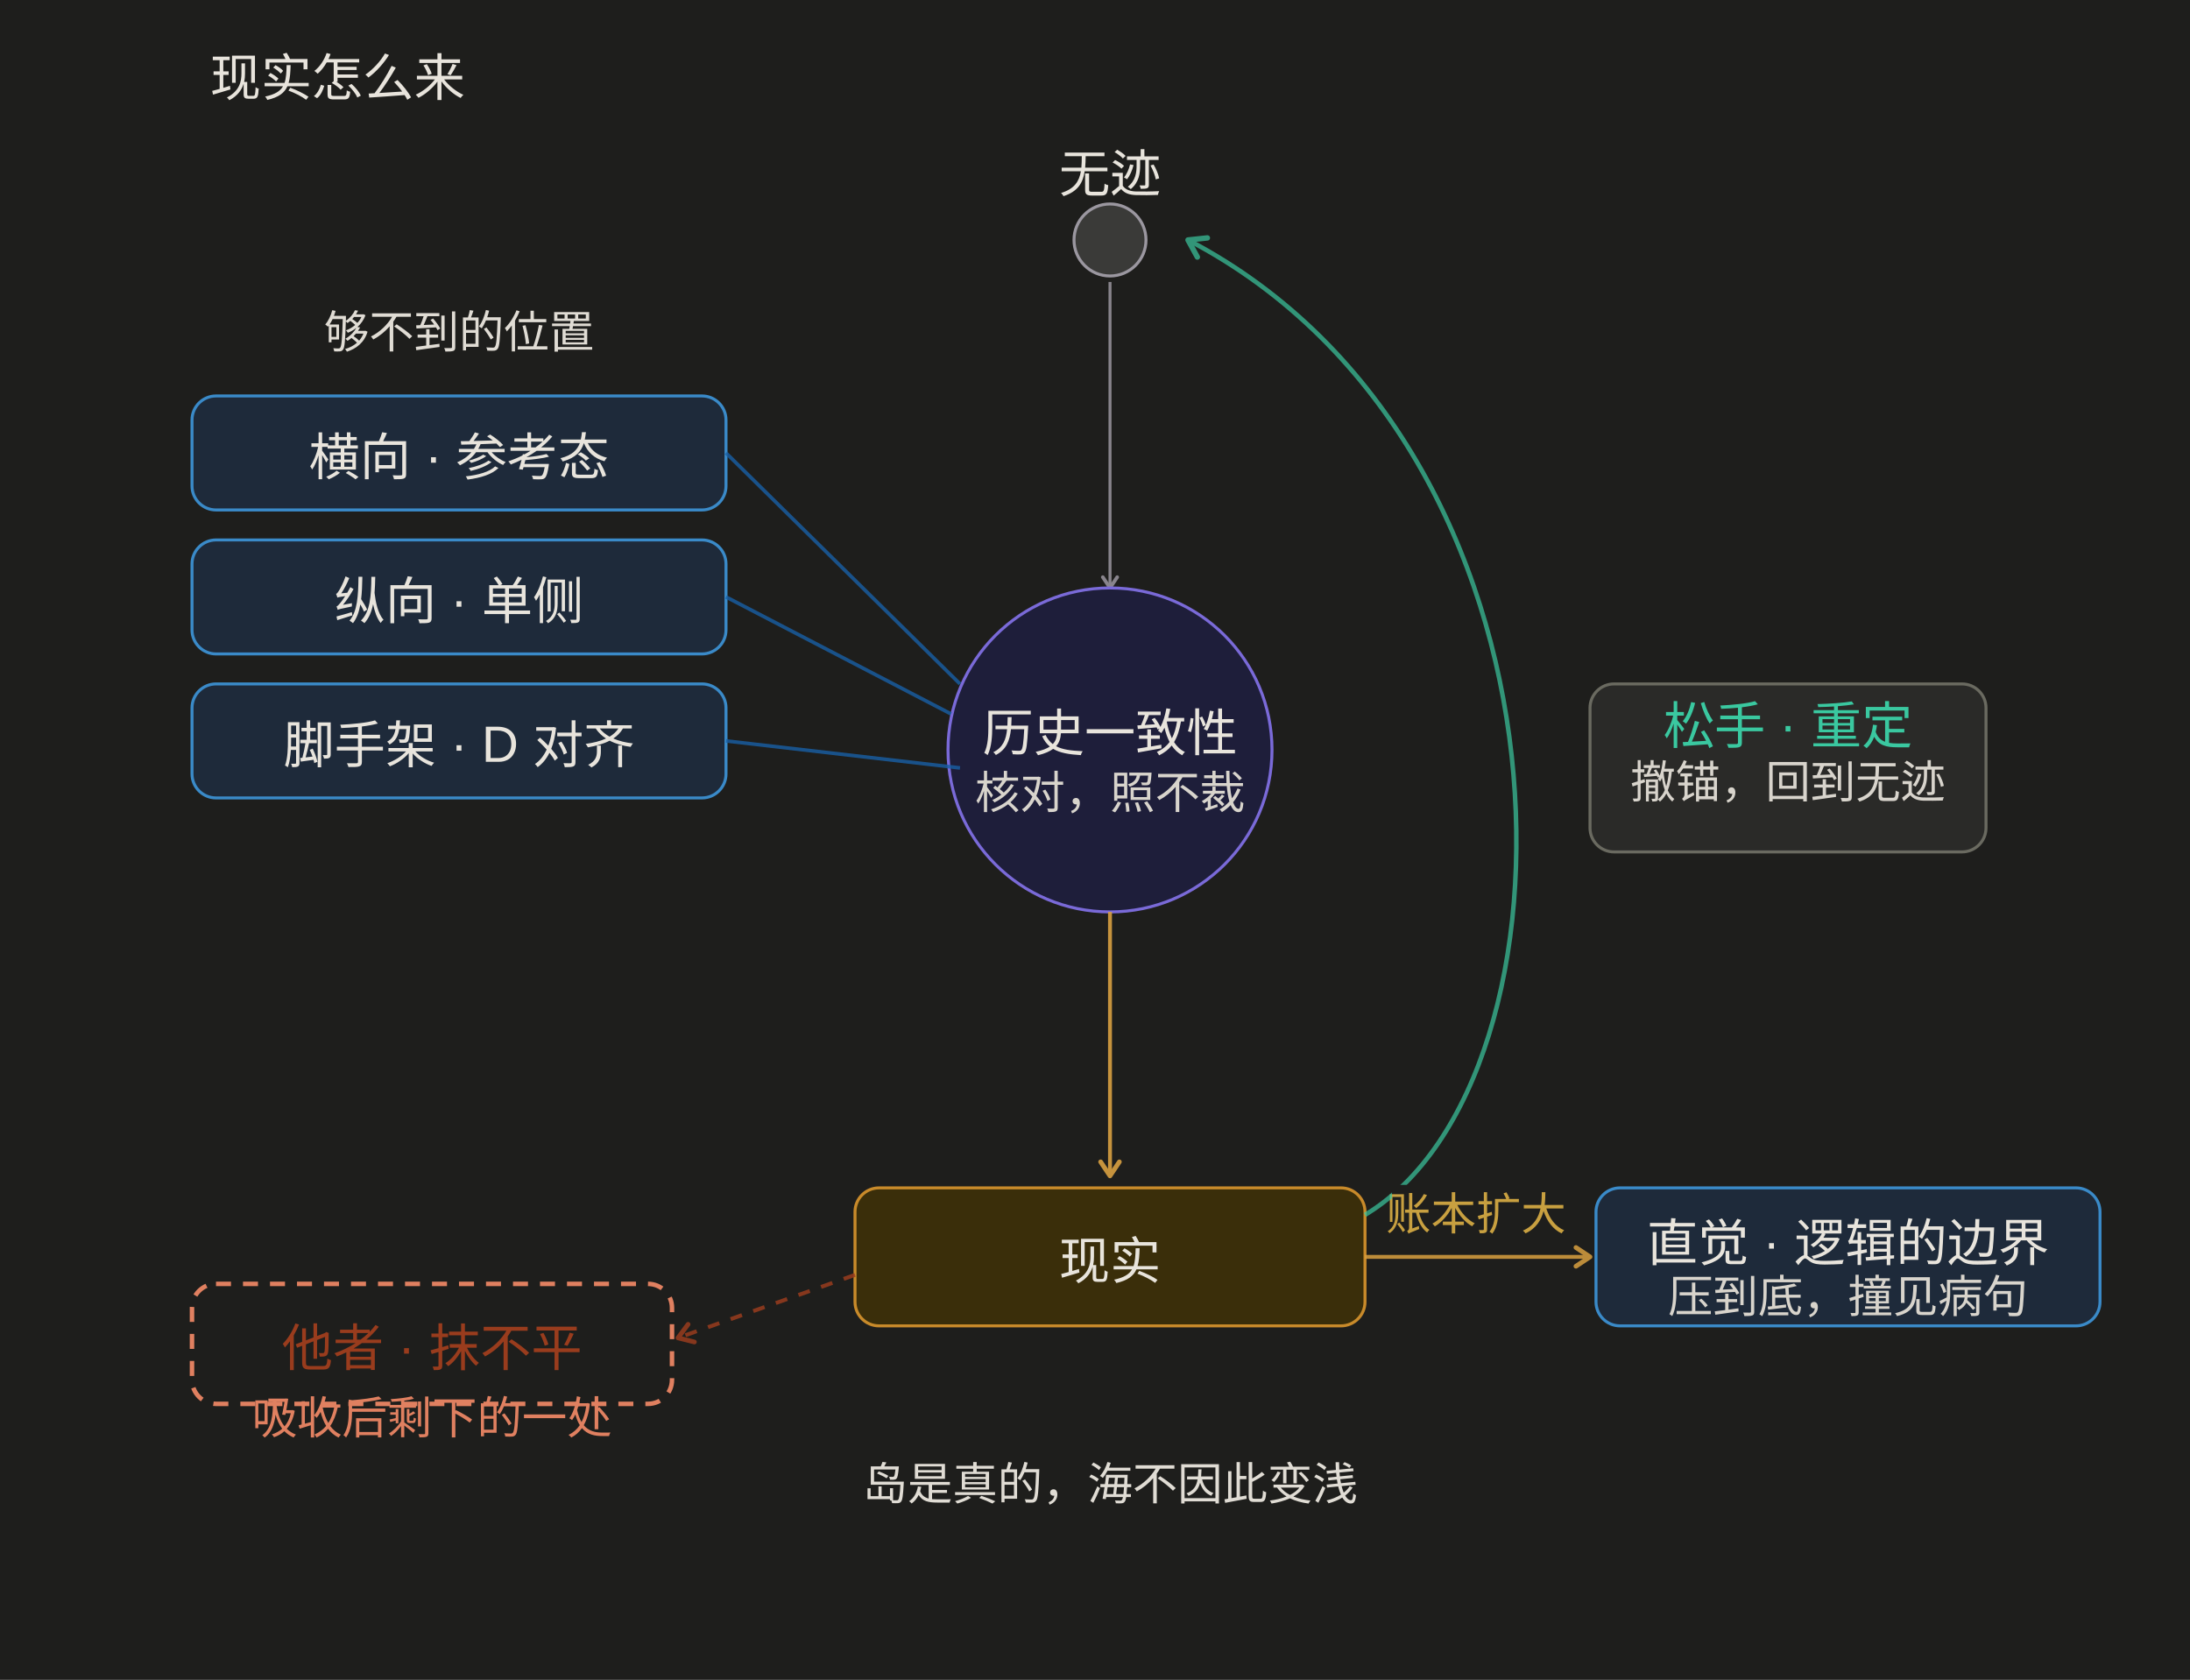
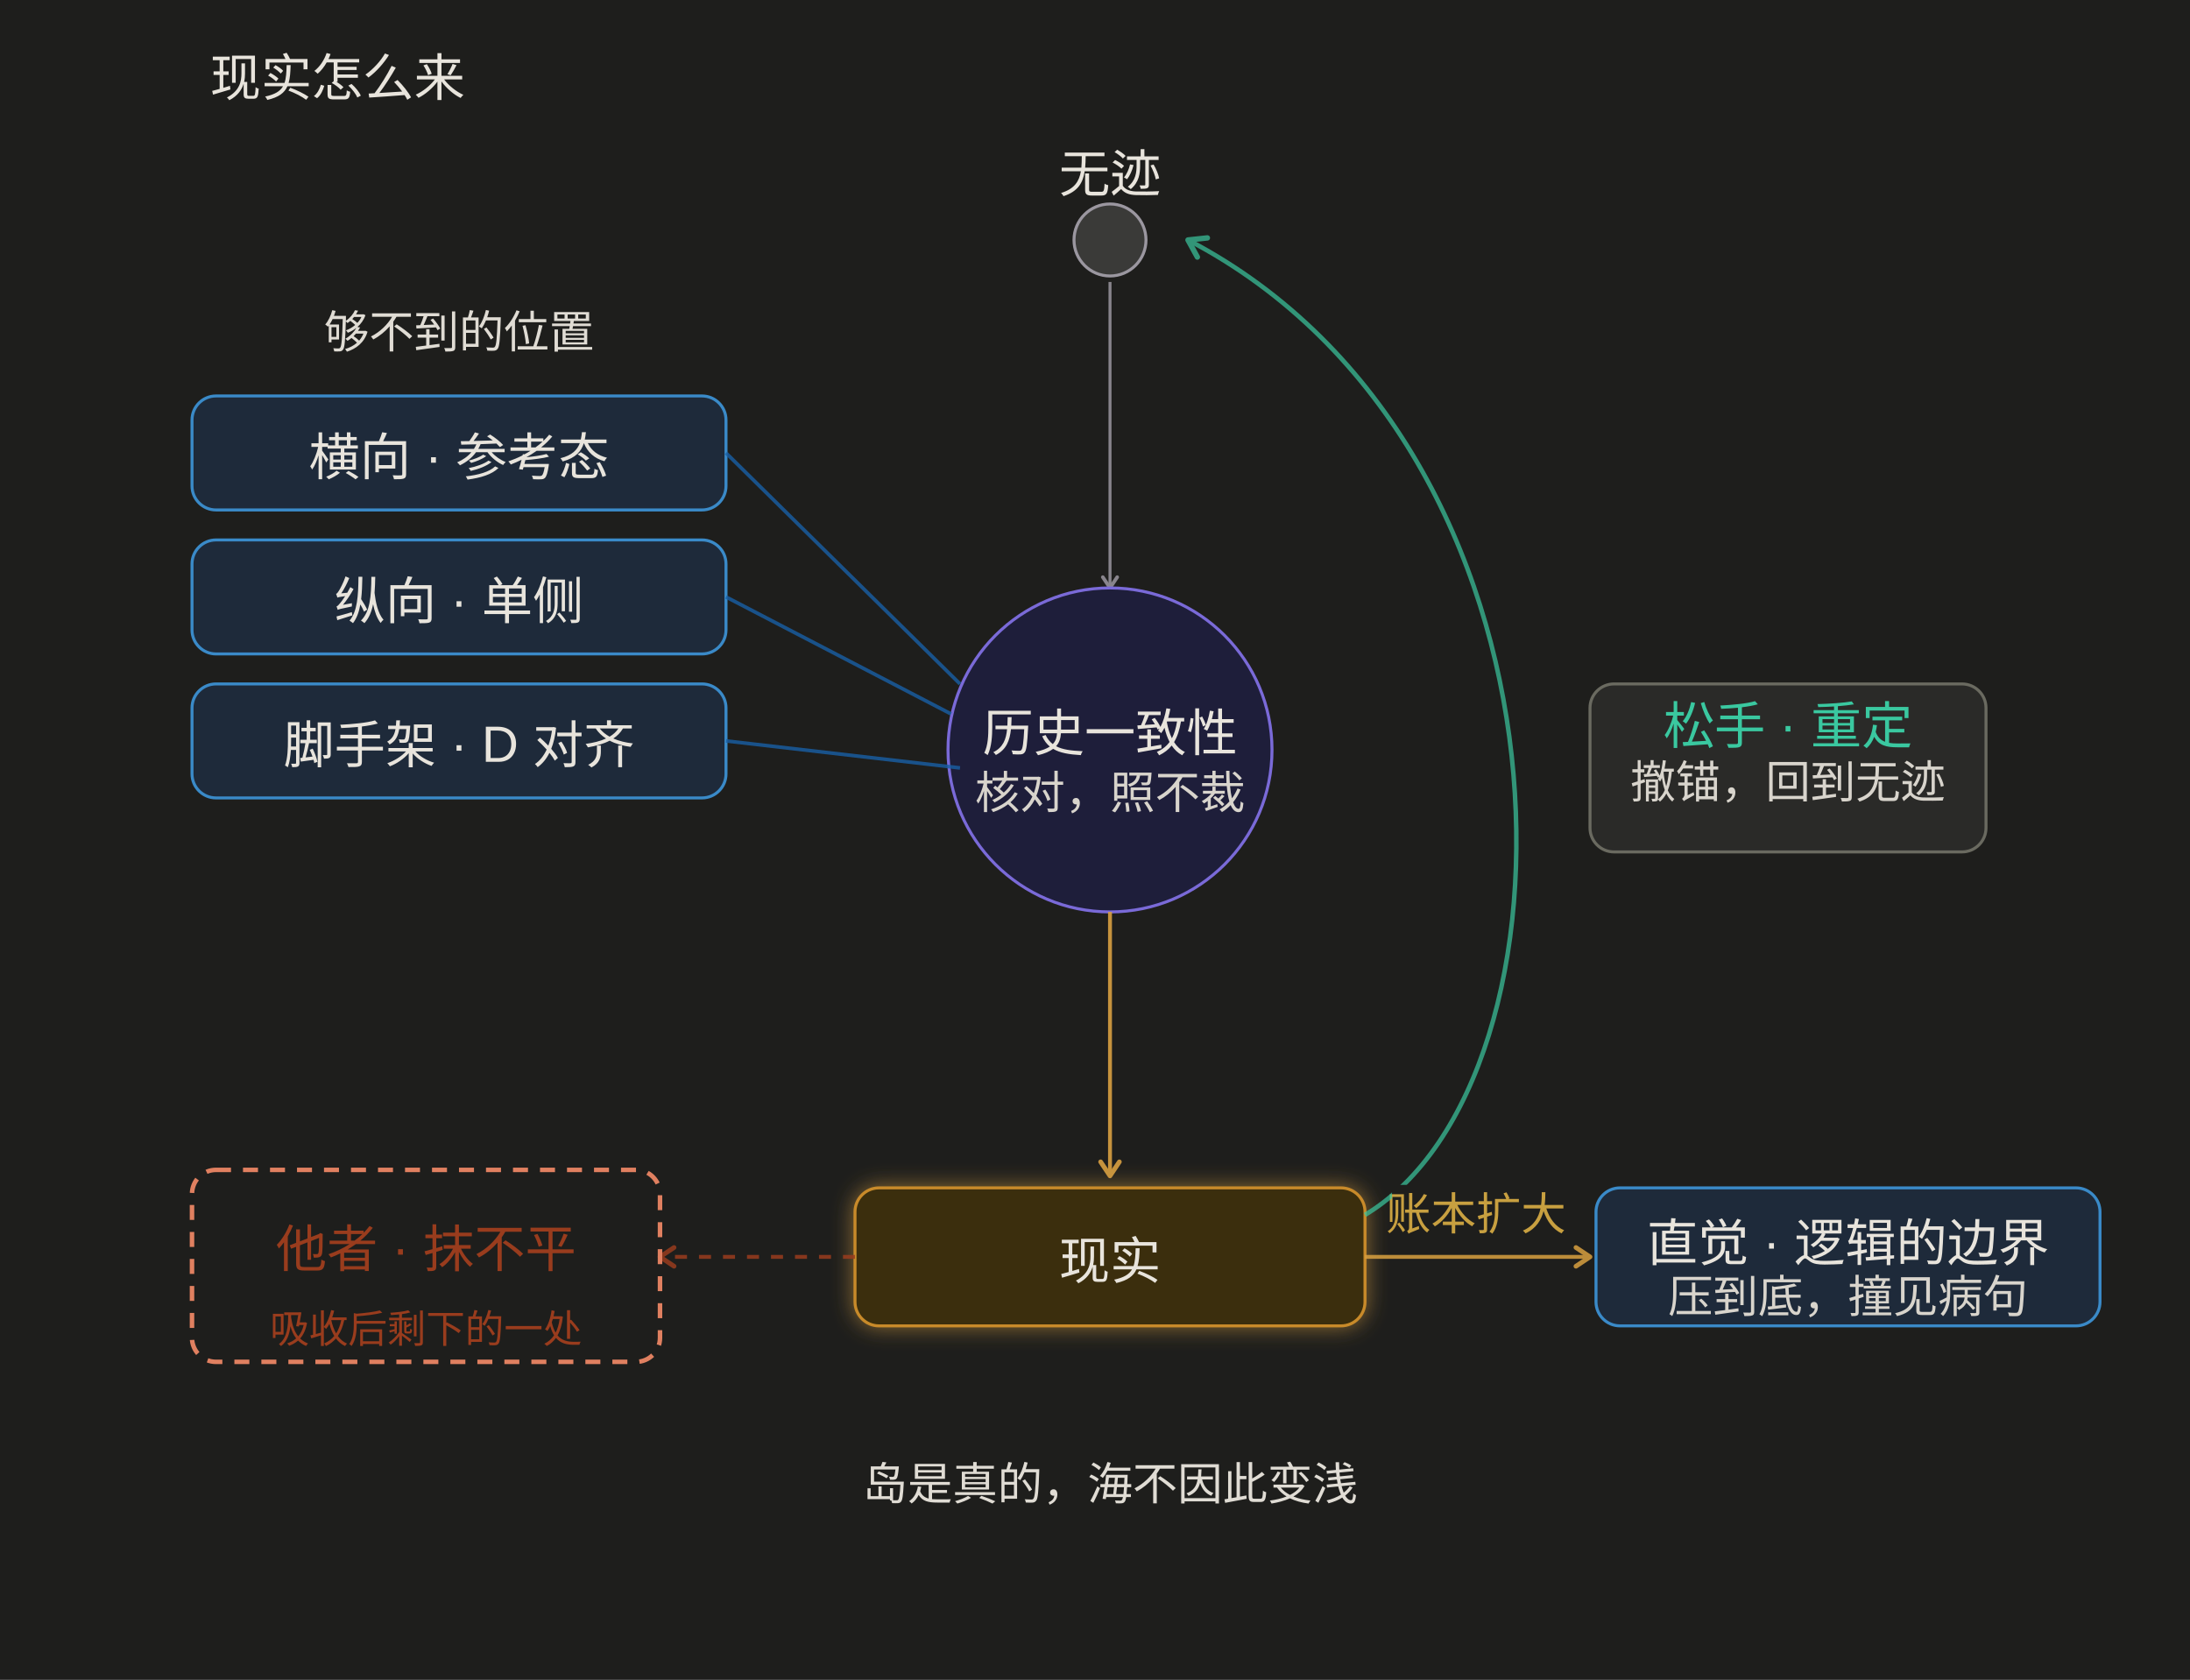
<svg xmlns="http://www.w3.org/2000/svg" preserveAspectRatio="xMidYMid meet" width="100%" viewBox="-30 0 730 560" role="img">
  <rect x="-30" y="0" width="760" height="560" fill="#1e1e1c" />
  <defs>
    <marker id="arrow" viewBox="0 0 10 10" refX="8" refY="5" markerWidth="6" markerHeight="6" orient="auto-start-reverse">
      <path d="M2 1L8 5L2 9" fill="none" stroke="context-stroke" stroke-width="2.0" stroke-linecap="round" stroke-linejoin="round" />
    </marker>
+     <filter id="glow-gold" x="-20%" y="-20%" width="140%" height="140%">
+       <feGaussianBlur stdDeviation="3.5" result="blur" />
+       <feFlood flood-color="#d8a040" flood-opacity="0.6" result="color" />
+       <feComposite in="color" in2="blur" operator="in" result="glow" />
+       <feMerge>
+         <feMergeNode in="glow" />
+         <feMergeNode in="SourceGraphic" />
+       </feMerge>
+     </filter>
    <mask id="img-gap" maskUnits="userSpaceOnUse">
      <rect x="-30" y="0" width="760" height="560" fill="white" />
      <rect x="36" y="15" width="78" height="26" fill="black" rx="2" />
      <rect x="322" y="47" width="36" height="26" fill="black" rx="2" />
      <rect x="301" y="231" width="78" height="26" fill="black" rx="2" />
      <rect x="300" y="252" width="80" height="24" fill="black" rx="2" />
      <rect x="83" y="101" width="80" height="24" fill="black" rx="2" />
      <rect x="79" y="139" width="88" height="26" fill="black" rx="2" />
      <rect x="86" y="187" width="74" height="26" fill="black" rx="2" />
      <rect x="73" y="235" width="101" height="26" fill="black" rx="2" />
      <rect x="322" y="407" width="36" height="26" fill="black" rx="2" />
      <rect x="270" y="485" width="140" height="24" fill="black" rx="2" />
-       <rect x="70" y="436" width="88" height="26" fill="black" rx="2" />
+       <rect x="38" y="420" width="152" height="26" fill="black" rx="2" />
      <rect x="434" y="395" width="56" height="24" fill="black" rx="2" />
      <rect x="528" y="401" width="116" height="26" fill="black" rx="2" />
      <rect x="534" y="420" width="104" height="24" fill="black" rx="2" />
      <rect x="529" y="231" width="74" height="26" fill="black" rx="2" />
      <rect x="520" y="251" width="92" height="24" fill="black" rx="2" />
    </mask>
  </defs>
  <text x="40" y="32" fill="#e8e4dc" font-family="Arial,sans-serif" font-size="17" font-weight="500">现实怎么来</text>
  <line x1="340" y1="94" x2="340" y2="196" stroke="#9b97a0" stroke-width="1.0" opacity="0.85" marker-end="url(#arrow)" />
  <g>
    <circle cx="340" cy="80" r="12" fill="#3a3a38" stroke="#9b97a0" stroke-width="1.0" />
    <text x="340" y="64" text-anchor="middle" fill="#e8e4dc" font-family="Arial,sans-serif" font-size="17" font-weight="500">无迹</text>
  </g>
  <a href="07_worldtopos.html#scene-lishi" class="scene-node" target="_top">
    <g>
      <circle cx="340" cy="250" r="54" fill="#1e1e3a" stroke="#7a6ad8" stroke-width="1.0" />
      <text x="340" y="243" text-anchor="middle" dominant-baseline="central" fill="#e8e4dc" font-family="Arial,sans-serif" font-size="17" font-weight="500">历史一致性</text>
      <text x="340" y="263" text-anchor="middle" dominant-baseline="central" fill="#d8d4cc" font-family="Arial,sans-serif" font-size="15">核对，照不裁</text>
    </g>
  </a>
  <text x="123" y="116" text-anchor="middle" fill="#e0dcd4" font-family="Arial,sans-serif" font-size="15">够不到的位置</text>
  <a href="05_unknowable.html#scene-sanzhong" class="scene-node" target="_top">
    <g>
      <rect x="34" y="132" width="178" height="38" rx="8" fill="#1e2a3a" stroke="#3a8ac8" stroke-width="1.0" />
      <text x="123" y="151" text-anchor="middle" dominant-baseline="central" fill="#e8e4dc" font-family="Arial,sans-serif" font-size="17" font-weight="500">横向 · 参考态</text>
    </g>
  </a>
  <a href="05_unknowable.html#scene-sanzhong" class="scene-node" target="_top">
    <g>
      <rect x="34" y="180" width="178" height="38" rx="8" fill="#1e2a3a" stroke="#3a8ac8" stroke-width="1.0" />
      <text x="123" y="199" text-anchor="middle" dominant-baseline="central" fill="#e8e4dc" font-family="Arial,sans-serif" font-size="17" font-weight="500">纵向 · 单侧</text>
    </g>
  </a>
  <a href="05_unknowable.html#scene-sanzhong" class="scene-node" target="_top">
    <g>
      <rect x="34" y="228" width="178" height="38" rx="8" fill="#1e2a3a" stroke="#3a8ac8" stroke-width="1.0" />
      <text x="123" y="247" text-anchor="middle" dominant-baseline="central" fill="#e8e4dc" font-family="Arial,sans-serif" font-size="17" font-weight="500">脚手架 · D 对齐</text>
    </g>
  </a>
  <line x1="212" y1="151" x2="290" y2="228" stroke="#185FA5" stroke-width="1.2" opacity="0.8" />
  <line x1="212" y1="199" x2="287" y2="238" stroke="#185FA5" stroke-width="1.2" opacity="0.8" />
  <line x1="212" y1="247" x2="290" y2="256" stroke="#185FA5" stroke-width="1.2" opacity="0.8" />
  <line x1="340" y1="304" x2="340" y2="392" stroke="#d8a040" stroke-width="1.3" opacity="0.9" marker-end="url(#arrow)" />
  <a href="10_classicalworld.html#scene-xianshi" class="scene-node" target="_top">
    <g>
-       <rect x="255" y="396" width="170" height="46" rx="8" fill="#3a2e0a" stroke="#c88a2a" stroke-width="1.0" />
+       <rect x="255" y="396" width="170" height="46" rx="8" fill="#3a2e0a" stroke="#c88a2a" stroke-width="1.0" filter="url(#glow-gold)" />
      <text x="340" y="419" text-anchor="middle" dominant-baseline="central" fill="#e8e4dc" font-family="Arial,sans-serif" font-size="17" font-weight="500">现实</text>
    </g>
  </a>
  <text x="340" y="500" text-anchor="middle" fill="#e0dcd4" font-family="Arial,sans-serif" font-size="15">岛是真的，海不因此变浅</text>
-   <line x1="255" y1="425" x2="196" y2="446" stroke="#993C1D" stroke-width="1.3" opacity="0.85" stroke-dasharray="4 4" marker-end="url(#arrow)" />
+   <line x1="255" y1="419" x2="190" y2="419" stroke="#993C1D" stroke-width="1.3" opacity="0.85" stroke-dasharray="4 4" marker-end="url(#arrow)" />
  <a href="06_theother.html#scene-taren" class="scene-node" target="_top">
    <g>
-       <rect x="34" y="428" width="160" height="40" rx="8" fill="none" stroke="#e08060" stroke-width="1.5" stroke-dasharray="5 4" />
-       <text x="114" y="448" text-anchor="middle" dominant-baseline="central" fill="#993C1D" font-family="Arial,sans-serif" font-size="17" font-weight="500">他者 · 抹不平</text>
+       <rect x="34" y="390" width="156" height="64" rx="8" fill="none" stroke="#e08060" stroke-width="1.5" stroke-dasharray="5 4" />
+       <text x="112" y="415" text-anchor="middle" dominant-baseline="central" fill="#993C1D" font-family="Arial,sans-serif" font-size="17" font-weight="500">他者 · 抹不平</text>
+       <text x="112" y="442" text-anchor="middle" dominant-baseline="central" fill="#993C1D" font-family="Arial,sans-serif" font-size="13">吸收后剩下的一处</text>
    </g>
  </a>
-   <text x="114" y="478" text-anchor="middle" fill="#e08060" font-family="Arial,sans-serif" font-size="15">吸收后剩下的一处</text>
  <line x1="425" y1="419" x2="500" y2="419" stroke="#d8a040" stroke-width="1.3" opacity="0.85" marker-end="url(#arrow)" />
  <text x="462" y="410" text-anchor="middle" fill="#c8a040" font-family="Arial,sans-serif" font-size="15">账本扩大</text>
  <a href="08_intuition.html#scene-luoji" class="scene-node" target="_top">
    <g>
      <rect x="502" y="396" width="168" height="46" rx="8" fill="#1e2a3a" stroke="#3a8ac8" stroke-width="1.0" />
      <text x="586" y="413" text-anchor="middle" dominant-baseline="central" fill="#e8e4dc" font-family="Arial,sans-serif" font-size="17" font-weight="500">直觉 · 逻辑的边界</text>
      <text x="586" y="431" text-anchor="middle" dominant-baseline="central" fill="#d8d4cc" font-family="Arial,sans-serif" font-size="15">压到底，撞见病句</text>
    </g>
  </a>
  <path d="M425 405 C 500 360, 500 150, 366 80" fill="none" stroke="#3ac8a0" stroke-width="1.5" opacity="0.7" marker-end="url(#arrow)" mask="url(#img-gap)" />
  <a href="12_epilogue.html#scene-songshou" class="scene-node" target="_top">
    <g>
      <rect x="500" y="228" width="132" height="56" rx="8" fill="#2a2a28" stroke="#6a6a60" stroke-width="1.0" />
      <text x="566" y="248" text-anchor="middle" fill="#3ac8a0" font-family="Arial,sans-serif" font-size="17" font-weight="500">松手 · 重定</text>
      <text x="566" y="266" text-anchor="middle" fill="#d8d4cc" font-family="Arial,sans-serif" font-size="15">撤锚，回到无迹</text>
    </g>
  </a>
</svg>
